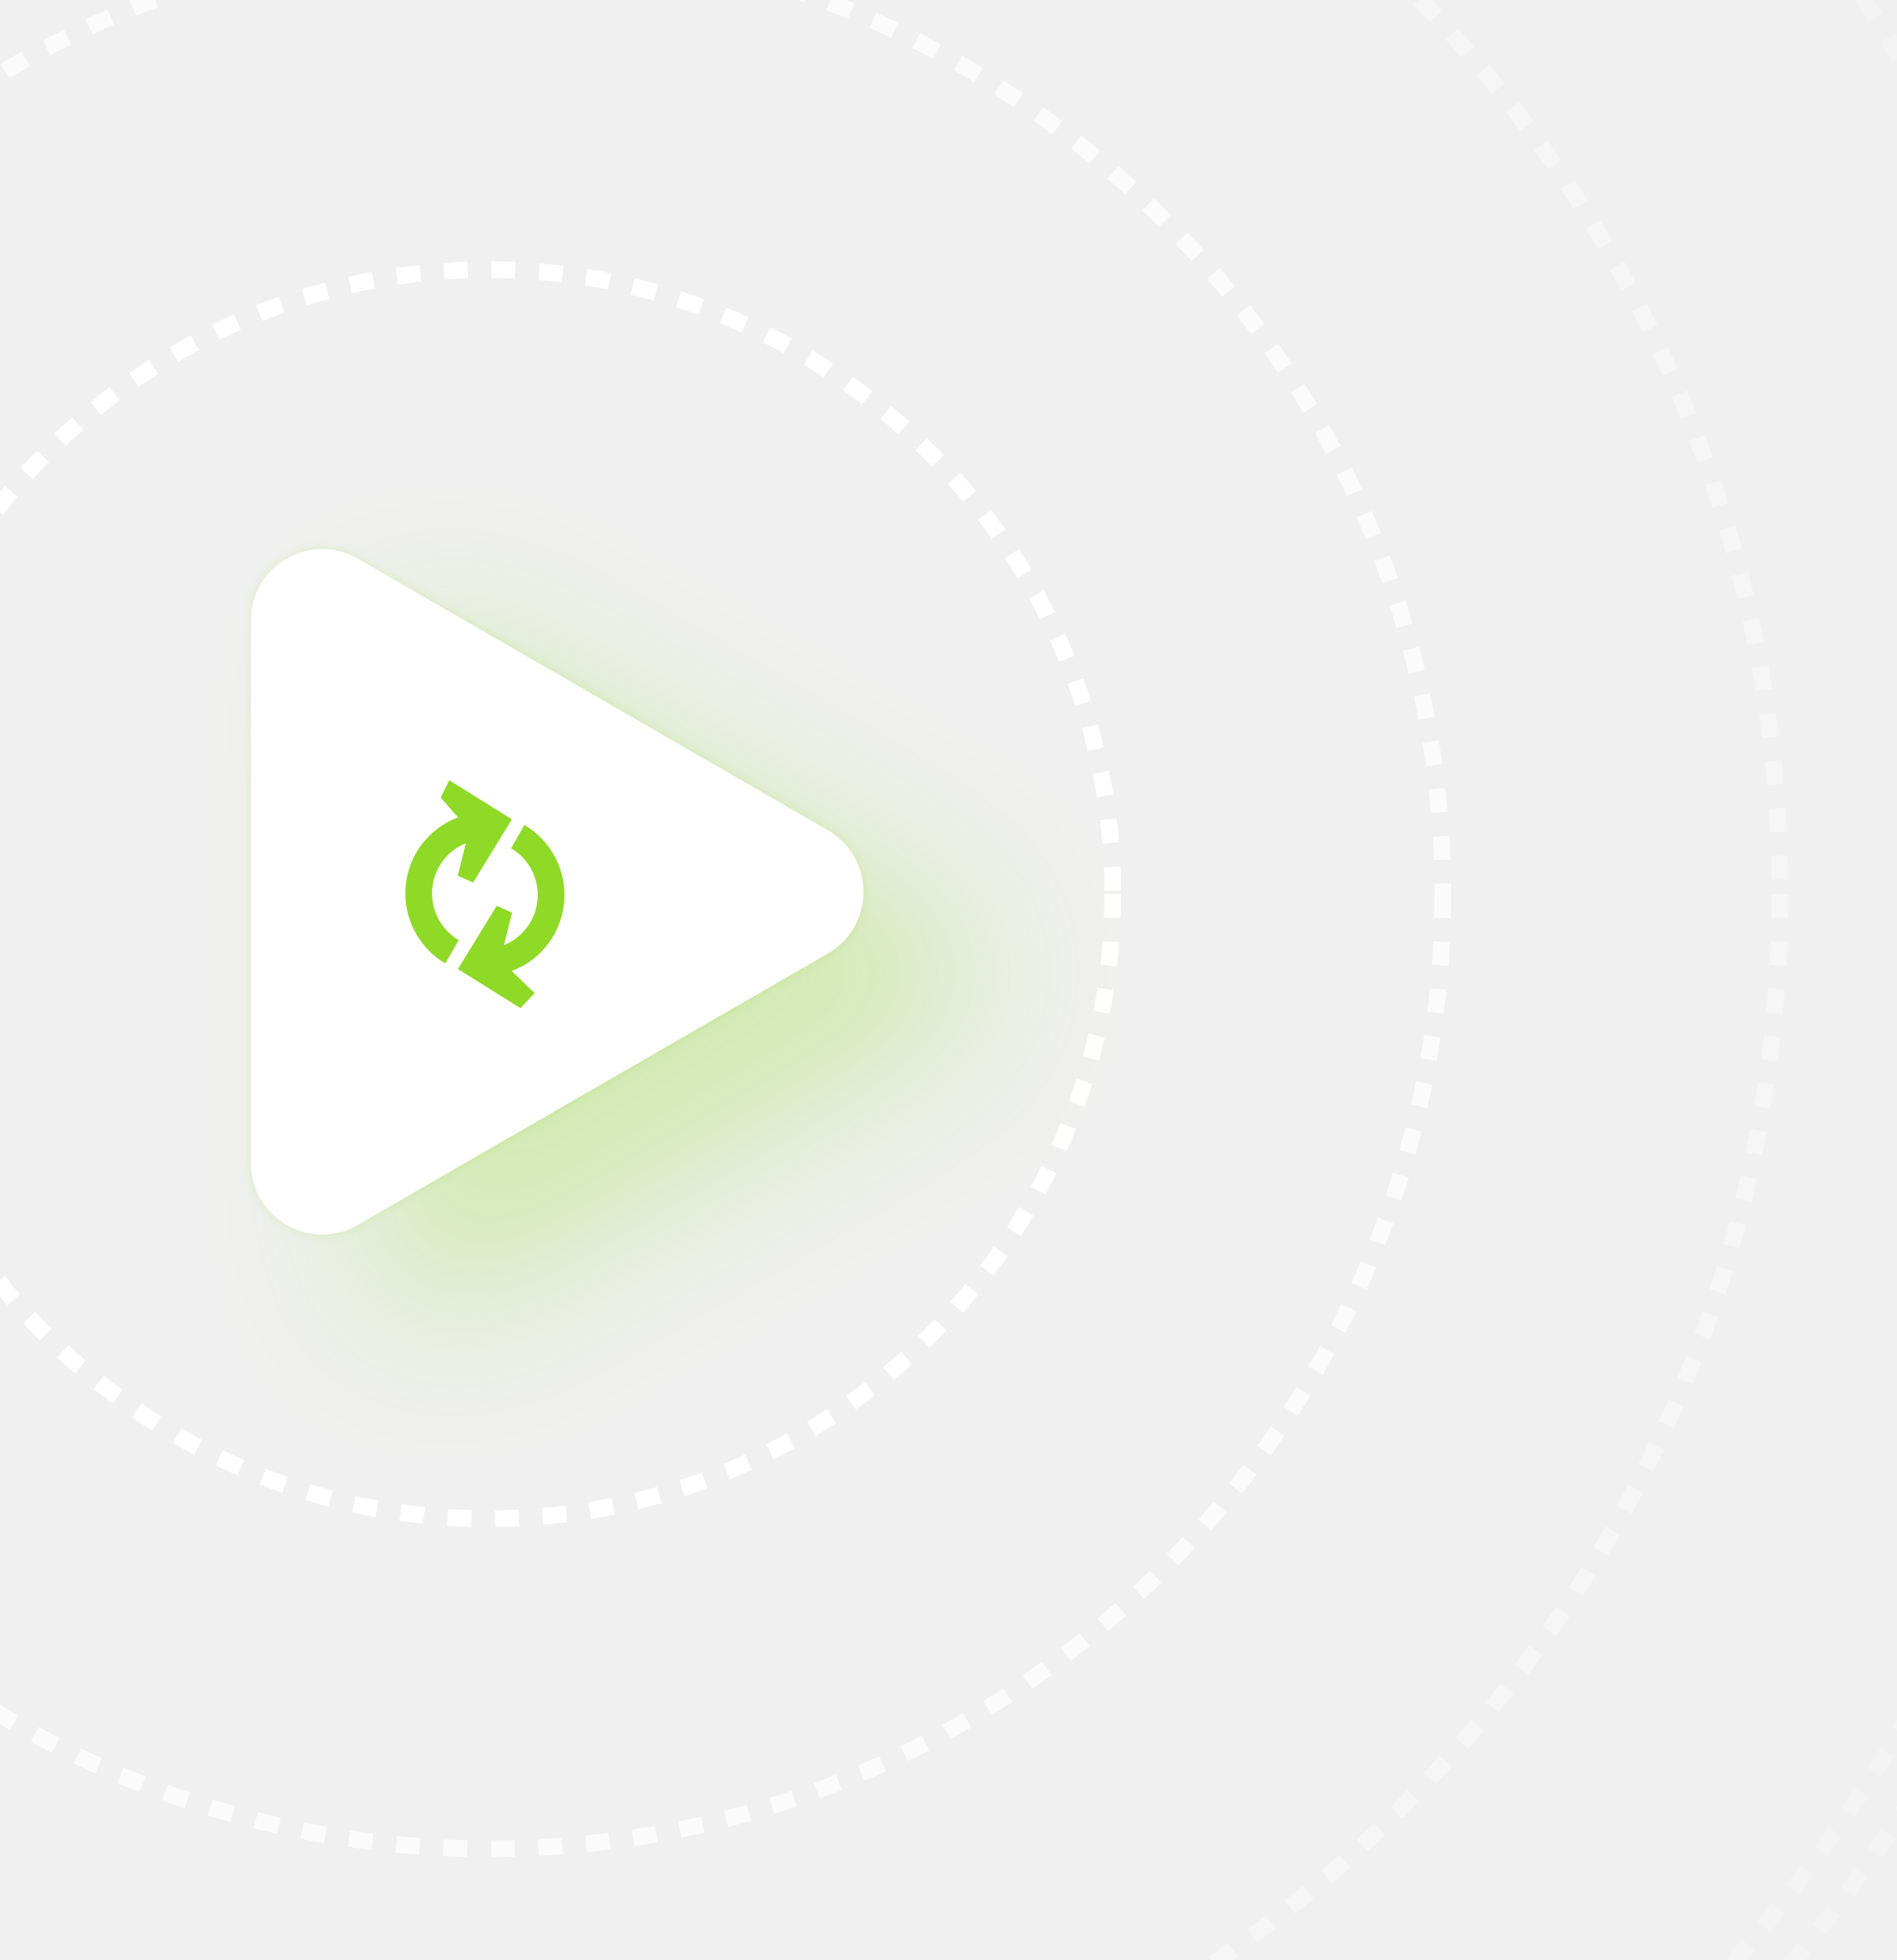
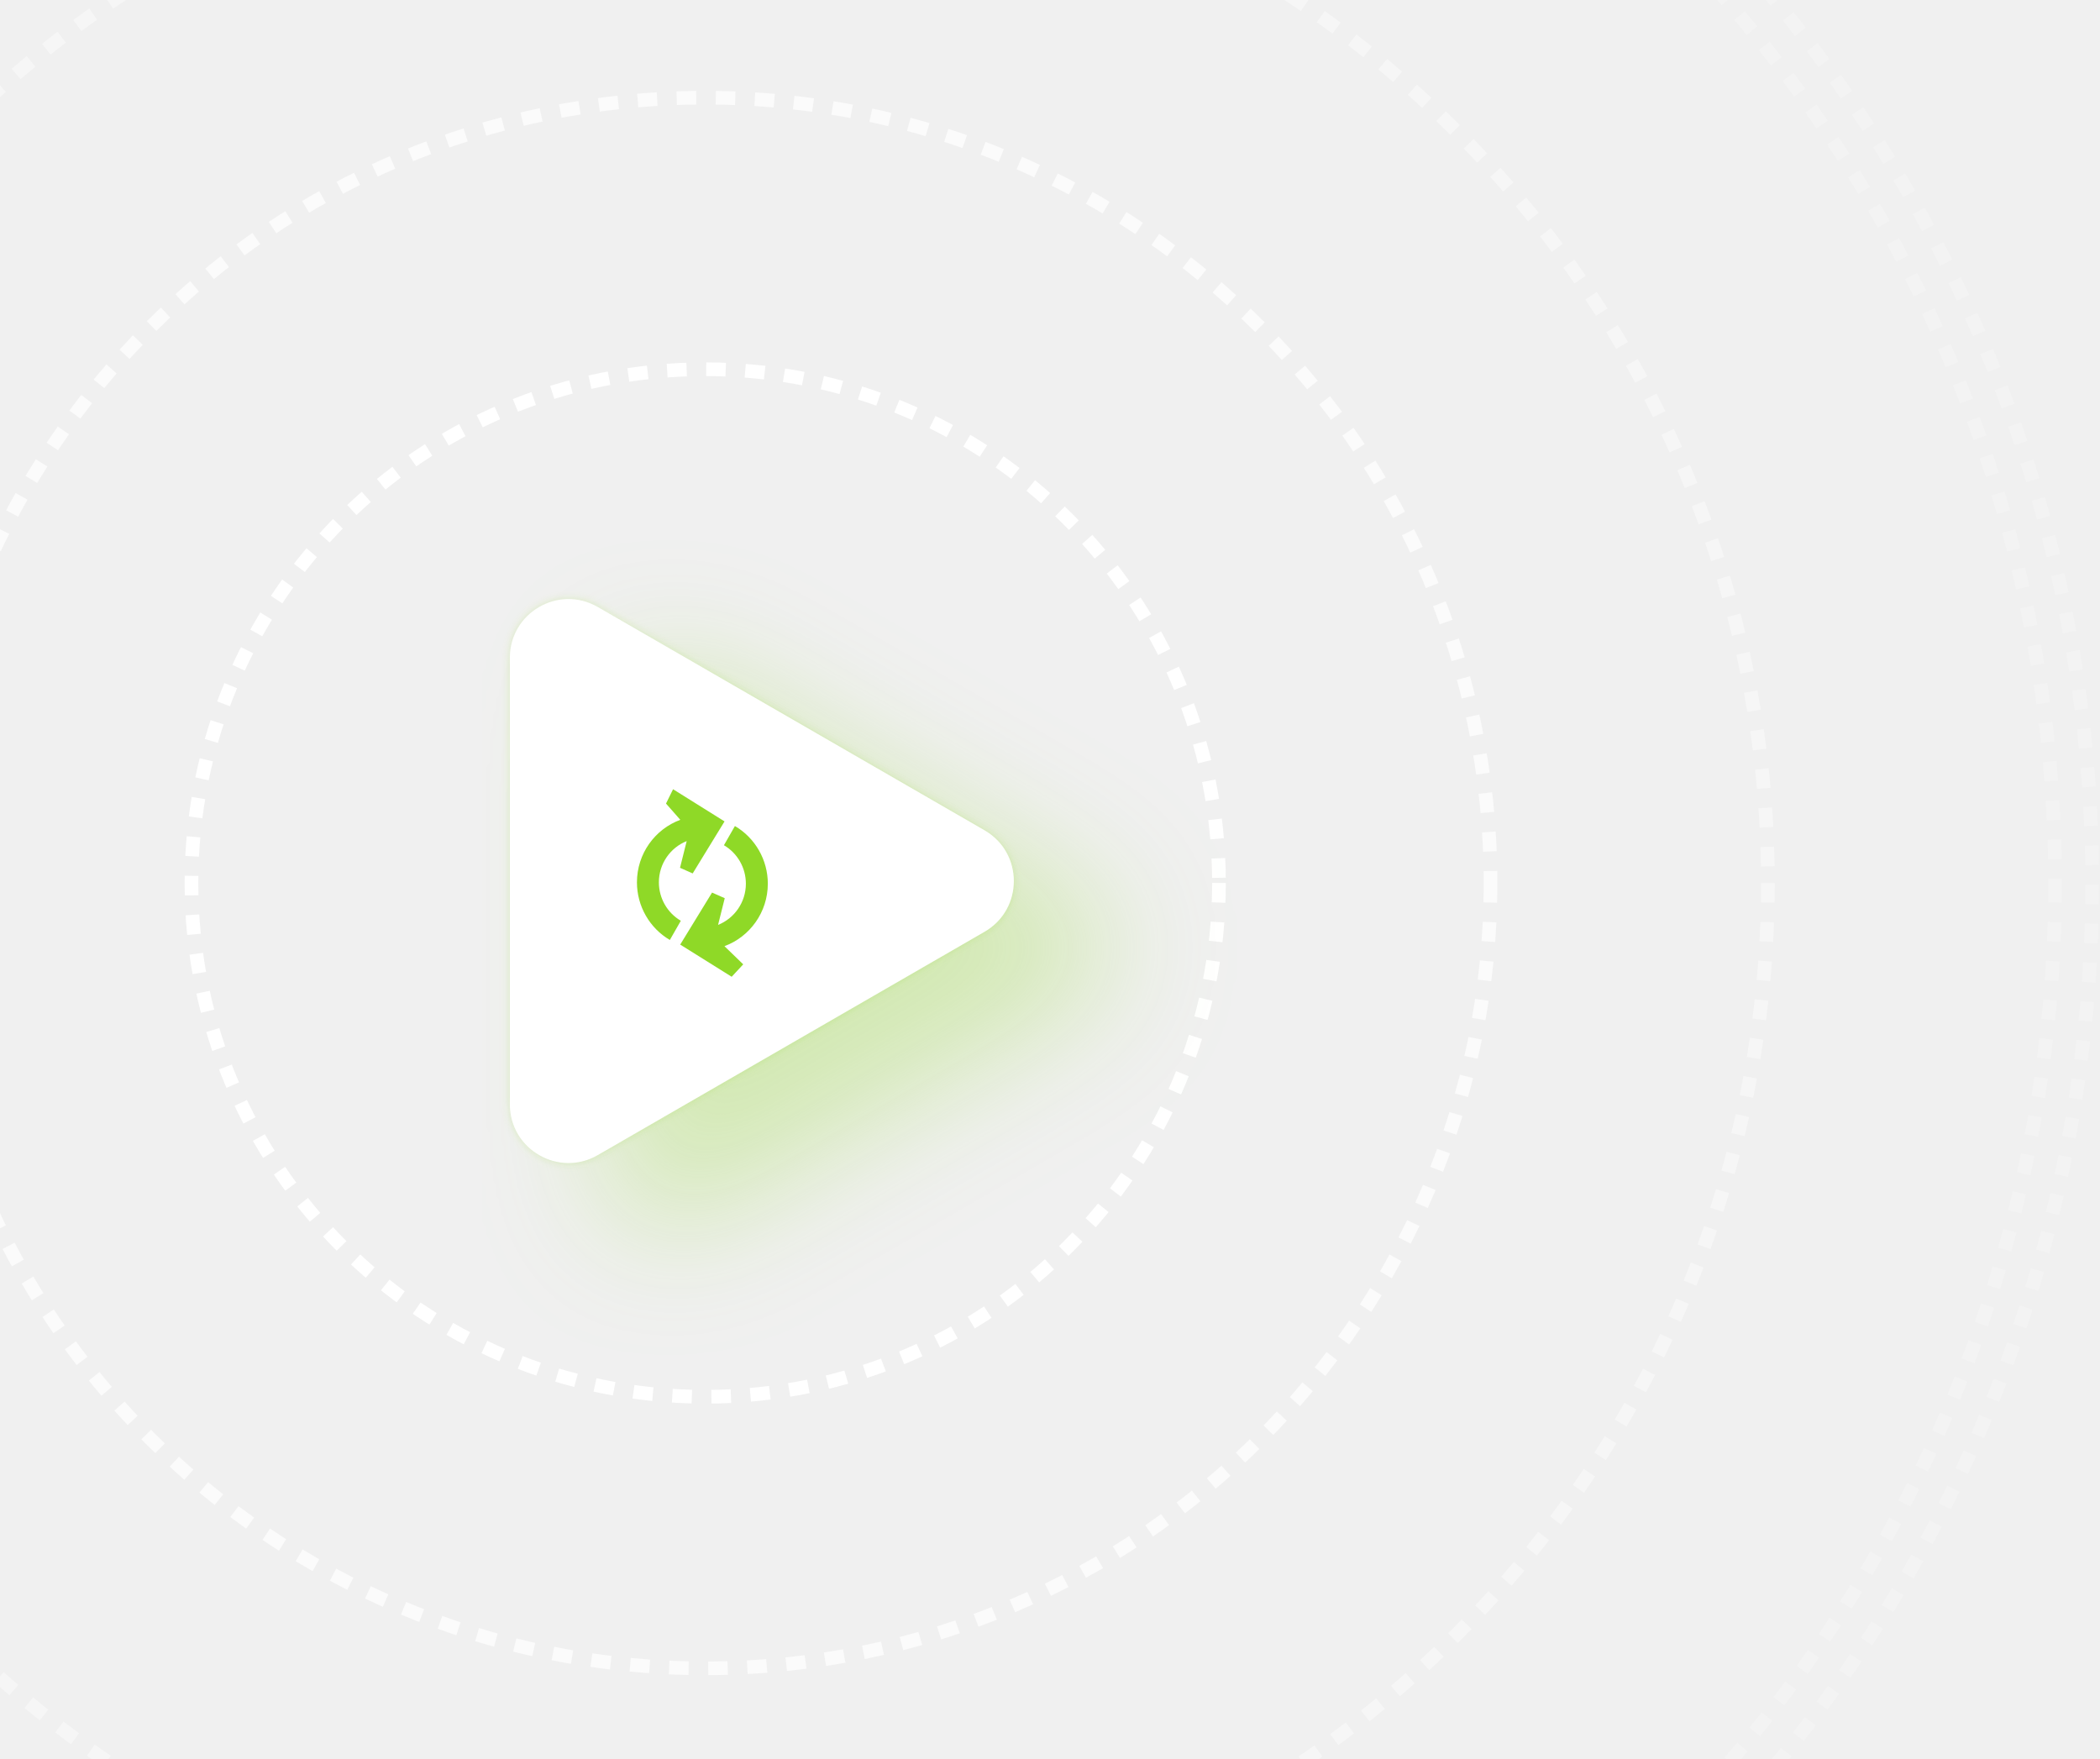
- <svg xmlns="http://www.w3.org/2000/svg" width="360" height="372" viewBox="0 0 360 372" fill="none">
-   <circle cx="92.7" cy="169.714" r="118.533" stroke="white" stroke-width="3.155" stroke-dasharray="4.51 4.51" />
-   <circle opacity="0.7" cx="92.699" cy="169.714" r="181.179" stroke="white" stroke-width="3.155" stroke-dasharray="4.51 4.51" />
-   <circle opacity="0.4" cx="92.699" cy="169.714" r="245.178" stroke="white" stroke-width="3.155" stroke-dasharray="4.51 4.51" />
-   <circle opacity="0.2" cx="92.698" cy="169.714" r="311.43" stroke="white" stroke-width="3.155" stroke-dasharray="4.51 4.51" />
-   <circle opacity="0.2" r="319.993" transform="matrix(-1 0 0 1 92.7003 169.714)" stroke="white" stroke-width="3.155" stroke-dasharray="4.51 4.51" />
+ <svg xmlns="http://www.w3.org/2000/svg" width="1075" height="900" viewBox="0 0 1075 900" fill="none">
+   <circle cx="361" cy="452" r="263" stroke="white" stroke-width="7" stroke-dasharray="10 10" />
+   <circle opacity="0.7" cx="361" cy="452" r="402" stroke="white" stroke-width="7" stroke-dasharray="10 10" />
+   <circle opacity="0.4" cx="361" cy="452" r="544" stroke="white" stroke-width="7" stroke-dasharray="10 10" />
+   <circle opacity="0.2" cx="361" cy="452" r="691" stroke="white" stroke-width="7" stroke-dasharray="10 10" />
+   <circle opacity="0.2" r="710" transform="matrix(-1 0 0 1 361 452)" stroke="white" stroke-width="7" stroke-dasharray="10 10" />
  <g filter="url(#filter0_dd)">
-     <path d="M157.148 157.554C166.162 162.758 166.162 175.768 157.148 180.973L67.911 232.494C58.897 237.698 47.63 231.193 47.63 220.785V117.742C47.63 107.334 58.897 100.828 67.911 106.033L157.148 157.554Z" fill="white" />
+     <path d="M504 425.019C524 436.566 524 465.434 504 476.981L306 591.296C286 602.843 261 588.409 261 565.315V336.685C261 313.591 286 299.157 306 310.704L504 425.019Z" fill="white" />
  </g>
-   <path d="M87.072 178.428L84.537 182.857C79.855 180.12 76.946 175.026 76.946 169.566C76.946 162.941 81.12 157.285 86.952 155.139L83.653 151.388L85.283 148.081L97.158 155.506L89.81 167.504L86.885 166.207L88.424 160.048C84.671 161.547 82.009 165.247 82.009 169.565C82.008 173.206 83.948 176.603 87.072 178.428ZM107.143 169.864C107.143 164.401 104.232 159.308 99.551 156.573L97.017 161.001C100.14 162.827 102.08 166.222 102.08 169.864C102.08 174.182 99.417 177.88 95.664 179.38L97.202 173.22L94.278 171.924L86.929 183.923L98.804 191.347L101.467 188.482L97.136 184.289C102.967 182.144 107.143 176.486 107.143 169.864Z" fill="#8FD927" />
+   <path d="M348.52 471.334L342.895 481.161C332.506 475.089 326.052 463.788 326.052 451.671C326.052 436.973 335.313 424.422 348.253 419.662L340.932 411.339L344.55 404L370.897 420.475L354.594 447.097L348.103 444.22L351.518 430.554C343.191 433.88 337.284 442.089 337.284 451.67C337.283 459.749 341.587 467.286 348.52 471.334ZM393.052 452.333C393.052 440.212 386.594 428.912 376.208 422.842L370.585 432.668C377.514 436.719 381.818 444.252 381.818 452.333C381.818 461.914 375.91 470.119 367.582 473.448L370.996 459.779L364.506 456.904L348.201 483.526L374.549 500L380.459 493.642L370.849 484.338C383.785 479.58 393.052 467.027 393.052 452.333Z" fill="#8FD927" />
  <defs>
-     <filter id="filter0_dd" x="41.32" y="90.68" width="173.968" height="187.814" filterUnits="userSpaceOnUse" color-interpolation-filters="sRGB">
+     <filter id="filter0_dd" x="247" y="276.64" width="386" height="416.72" filterUnits="userSpaceOnUse" color-interpolation-filters="sRGB">
      <feFlood flood-opacity="0" result="BackgroundImageFix" />
      <feColorMatrix in="SourceAlpha" type="matrix" values="0 0 0 0 0 0 0 0 0 0 0 0 0 0 0 0 0 0 127 0" />
-       <feOffset dx="22.535" dy="15.324" />
-       <feGaussianBlur stdDeviation="14.422" />
+       <feOffset dx="50" dy="34" />
+       <feGaussianBlur stdDeviation="32" />
      <feColorMatrix type="matrix" values="0 0 0 0 0.561 0 0 0 0 0.851 0 0 0 0 0.153 0 0 0 0.3 0" />
      <feBlend mode="normal" in2="BackgroundImageFix" result="effect1_dropShadow" />
      <feColorMatrix in="SourceAlpha" type="matrix" values="0 0 0 0 0 0 0 0 0 0 0 0 0 0 0 0 0 0 127 0" />
      <feOffset />
-       <feGaussianBlur stdDeviation="0.901" />
+       <feGaussianBlur stdDeviation="2" />
      <feColorMatrix type="matrix" values="0 0 0 0 0.561 0 0 0 0 0.851 0 0 0 0 0.153 0 0 0 0.2 0" />
      <feBlend mode="normal" in2="effect1_dropShadow" result="effect2_dropShadow" />
      <feBlend mode="normal" in="SourceGraphic" in2="effect2_dropShadow" result="shape" />
    </filter>
  </defs>
</svg>
